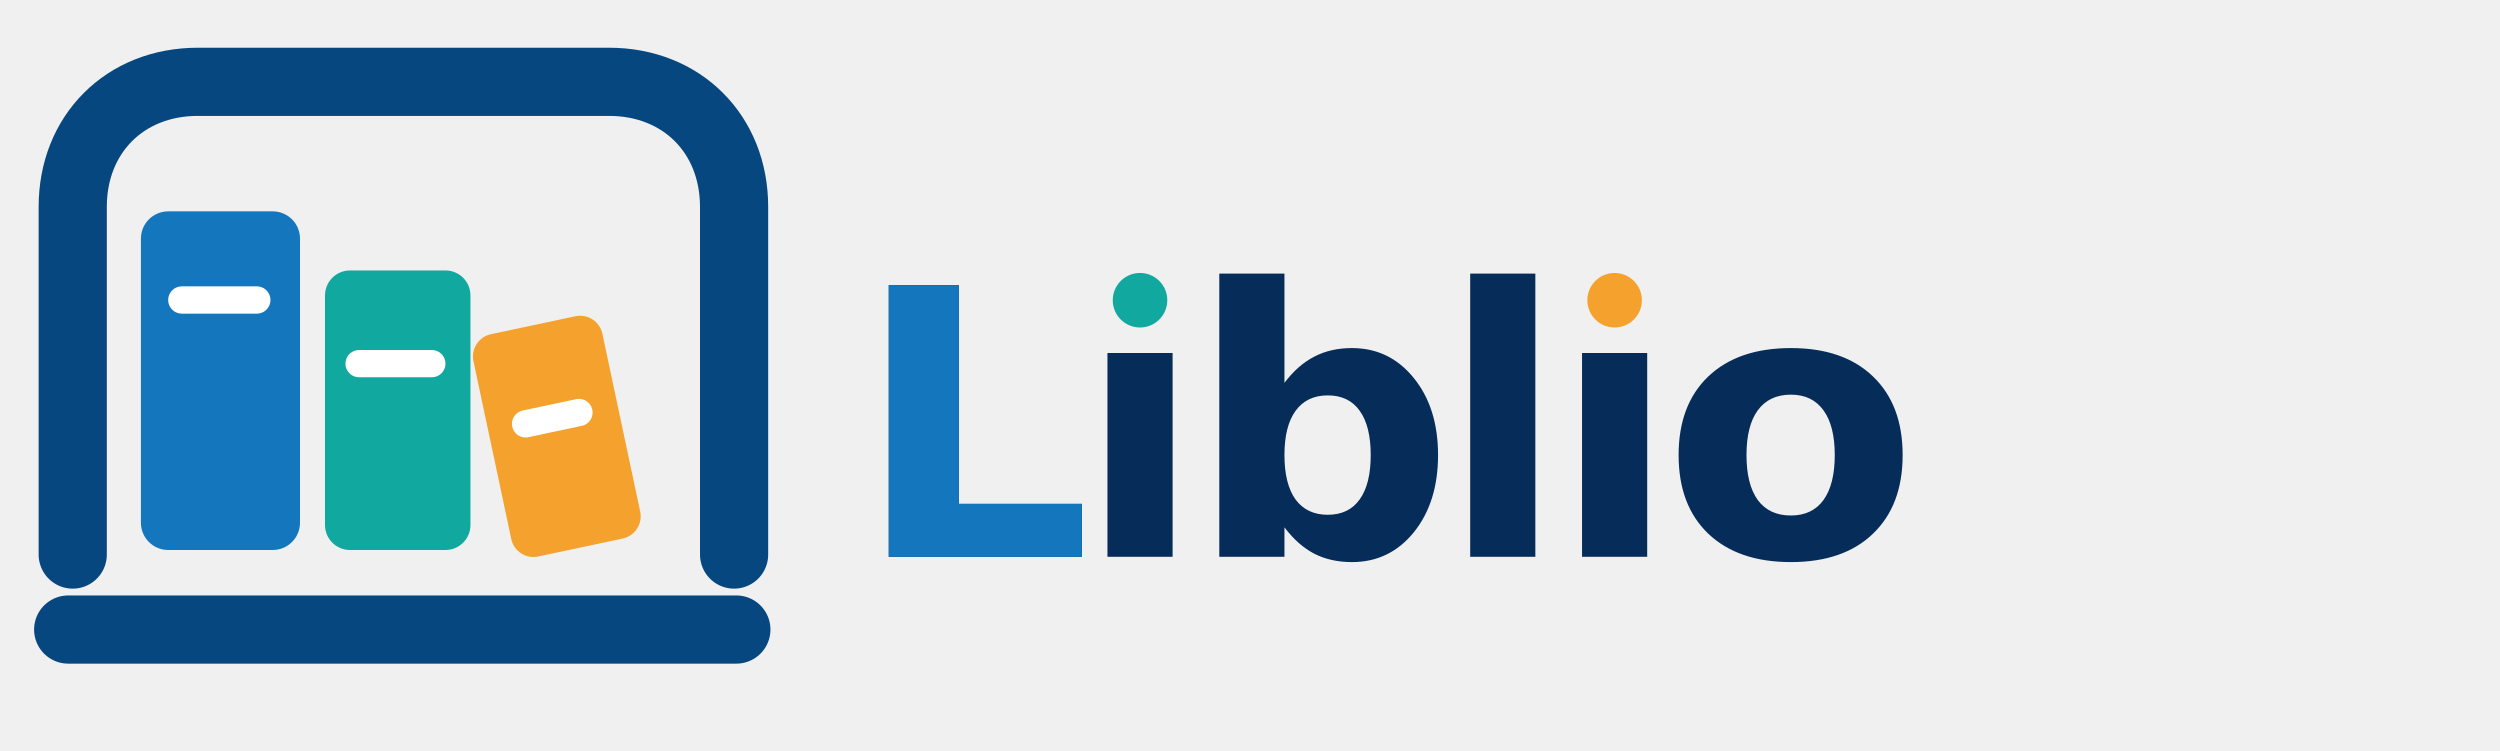
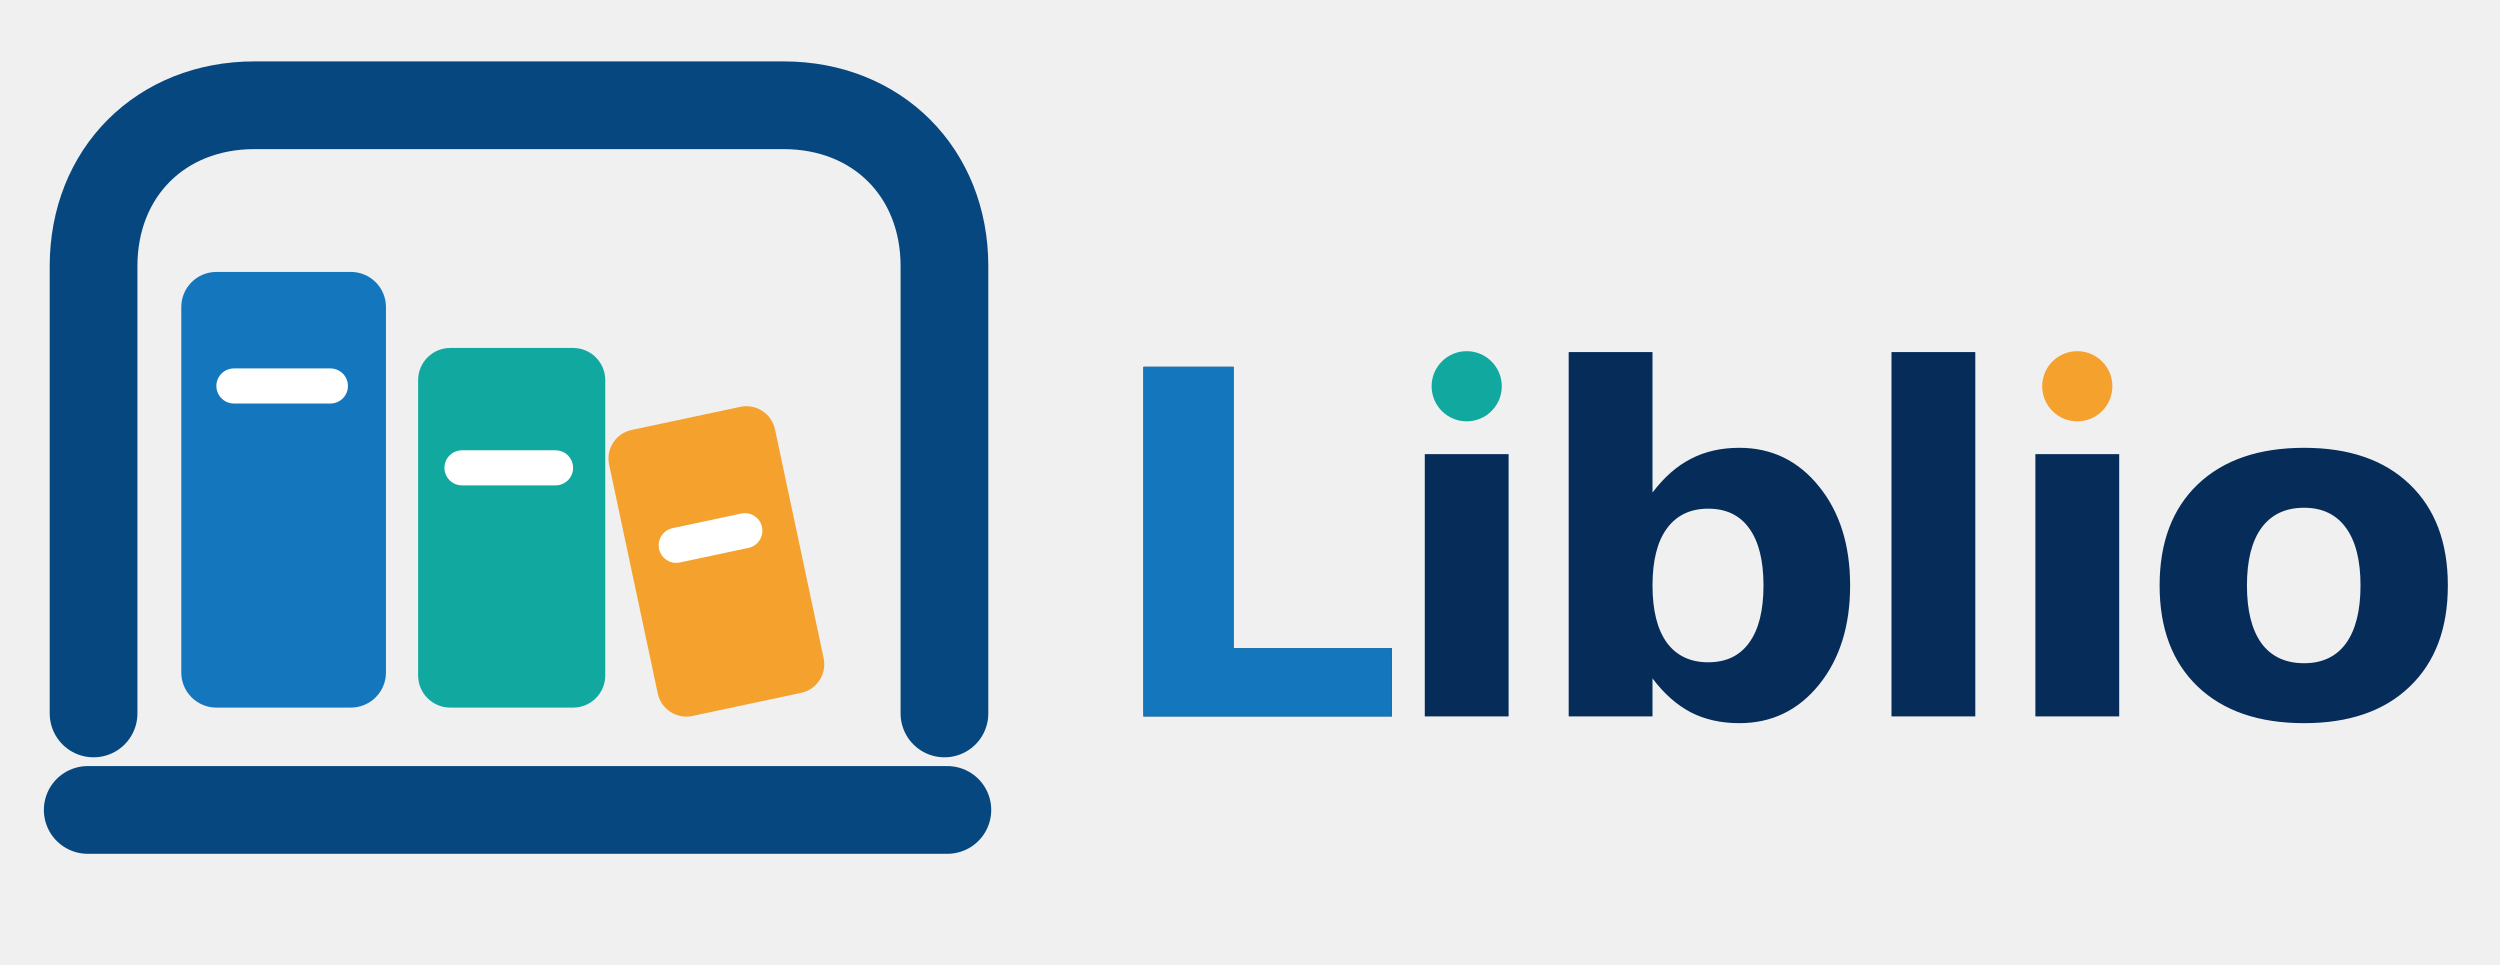
- <svg xmlns="http://www.w3.org/2000/svg" width="1100" height="330" viewBox="0 0 1100 330" version="1.1" id="svg6">
+ <svg xmlns="http://www.w3.org/2000/svg" width="855" height="330" viewBox="0 0 855 330" version="1.1" id="svg6">
  <defs id="defs6" />
  <g fill="none" stroke="#06477f" stroke-width="30" stroke-linecap="round" stroke-linejoin="round" id="g2">
    <path d="M32 244 V91 C32 59 55 36 87 36 H268 C300 36 323 59 323 91 V244" id="path1" />
    <path d="M30 277 H324" id="path2" />
  </g>
  <g id="g6">
    <rect x="62" y="93" width="70" height="149" rx="12" fill="#1477be" id="rect2" />
    <rect x="143" y="119" width="64" height="123" rx="11" fill="#11a89f" id="rect3" />
    <rect x="216" y="142" width="58" height="100" rx="10" fill="#f5a12d" transform="rotate(-12 245 192)" id="rect4" />
    <path d="M80 132 H113" stroke="white" stroke-width="12" stroke-linecap="round" id="path4" />
    <path d="M158 160 H190" stroke="white" stroke-width="12" stroke-linecap="round" id="path5" />
    <path d="M231 184 H255" stroke="white" stroke-width="12" stroke-linecap="round" transform="rotate(-12 243 184)" id="path6" />
  </g>
  <path d="m 391.055,125.443 h 30.83 v 96.254 h 54.133 V 245 h -84.963 z m 96.221,29.869 h 28.668 V 245 h -28.668 z m 0,-34.914 m 96.941,106.104 q 9.209,0 14.014,-6.727 4.885,-6.727 4.885,-19.539 0,-12.812 -4.885,-19.539 -4.805,-6.727 -14.014,-6.727 -9.209,0 -14.174,6.807 -4.885,6.727 -4.885,19.459 0,12.732 4.885,19.539 4.965,6.727 14.174,6.727 z m -19.059,-58.057 q 5.926,-7.848 13.133,-11.531 7.207,-3.764 16.576,-3.764 16.576,0 27.227,13.213 10.65,13.133 10.65,33.873 0,20.74 -10.65,33.953 -10.65,13.133 -27.227,13.133 -9.369,0 -16.576,-3.684 -7.207,-3.764 -13.133,-11.611 V 245 H 536.49 V 120.398 h 28.668 z m 81.727,-48.047 h 28.668 V 245 h -28.668 z m 49.215,34.914 h 28.668 V 245 h -28.668 z m 0,-34.914 m 91.896,53.252 q -9.529,0 -14.574,6.887 -4.965,6.807 -4.965,19.699 0,12.893 4.965,19.779 5.045,6.807 14.574,6.807 9.369,0 14.334,-6.807 4.965,-6.887 4.965,-19.779 0,-12.893 -4.965,-19.699 -4.965,-6.887 -14.334,-6.887 z m 0,-20.5 q 23.143,0 36.115,12.492 13.053,12.492 13.053,34.594 0,22.102 -13.053,34.594 -12.973,12.492 -36.115,12.492 -23.223,0 -36.355,-12.492 -13.053,-12.492 -13.053,-34.594 0,-22.102 13.053,-34.594 13.133,-12.492 36.355,-12.492 z" id="text6" style="font-weight:bold;font-size:164px;font-family:'DejaVu Sans';letter-spacing:-7;fill:#062d59" aria-label="Liblio" />
  <path d="m 391.055,125.443 h 30.83 v 96.254 h 54.133 V 245 h -84.963 z" fill="#1477be" id="letter-L" />
  <circle cx="501.61" cy="132.1" r="12" fill="#11a89f" id="dot-first" />
  <circle cx="710.43" cy="132.1" r="12" fill="#f5a12d" id="dot-second" />
</svg>
